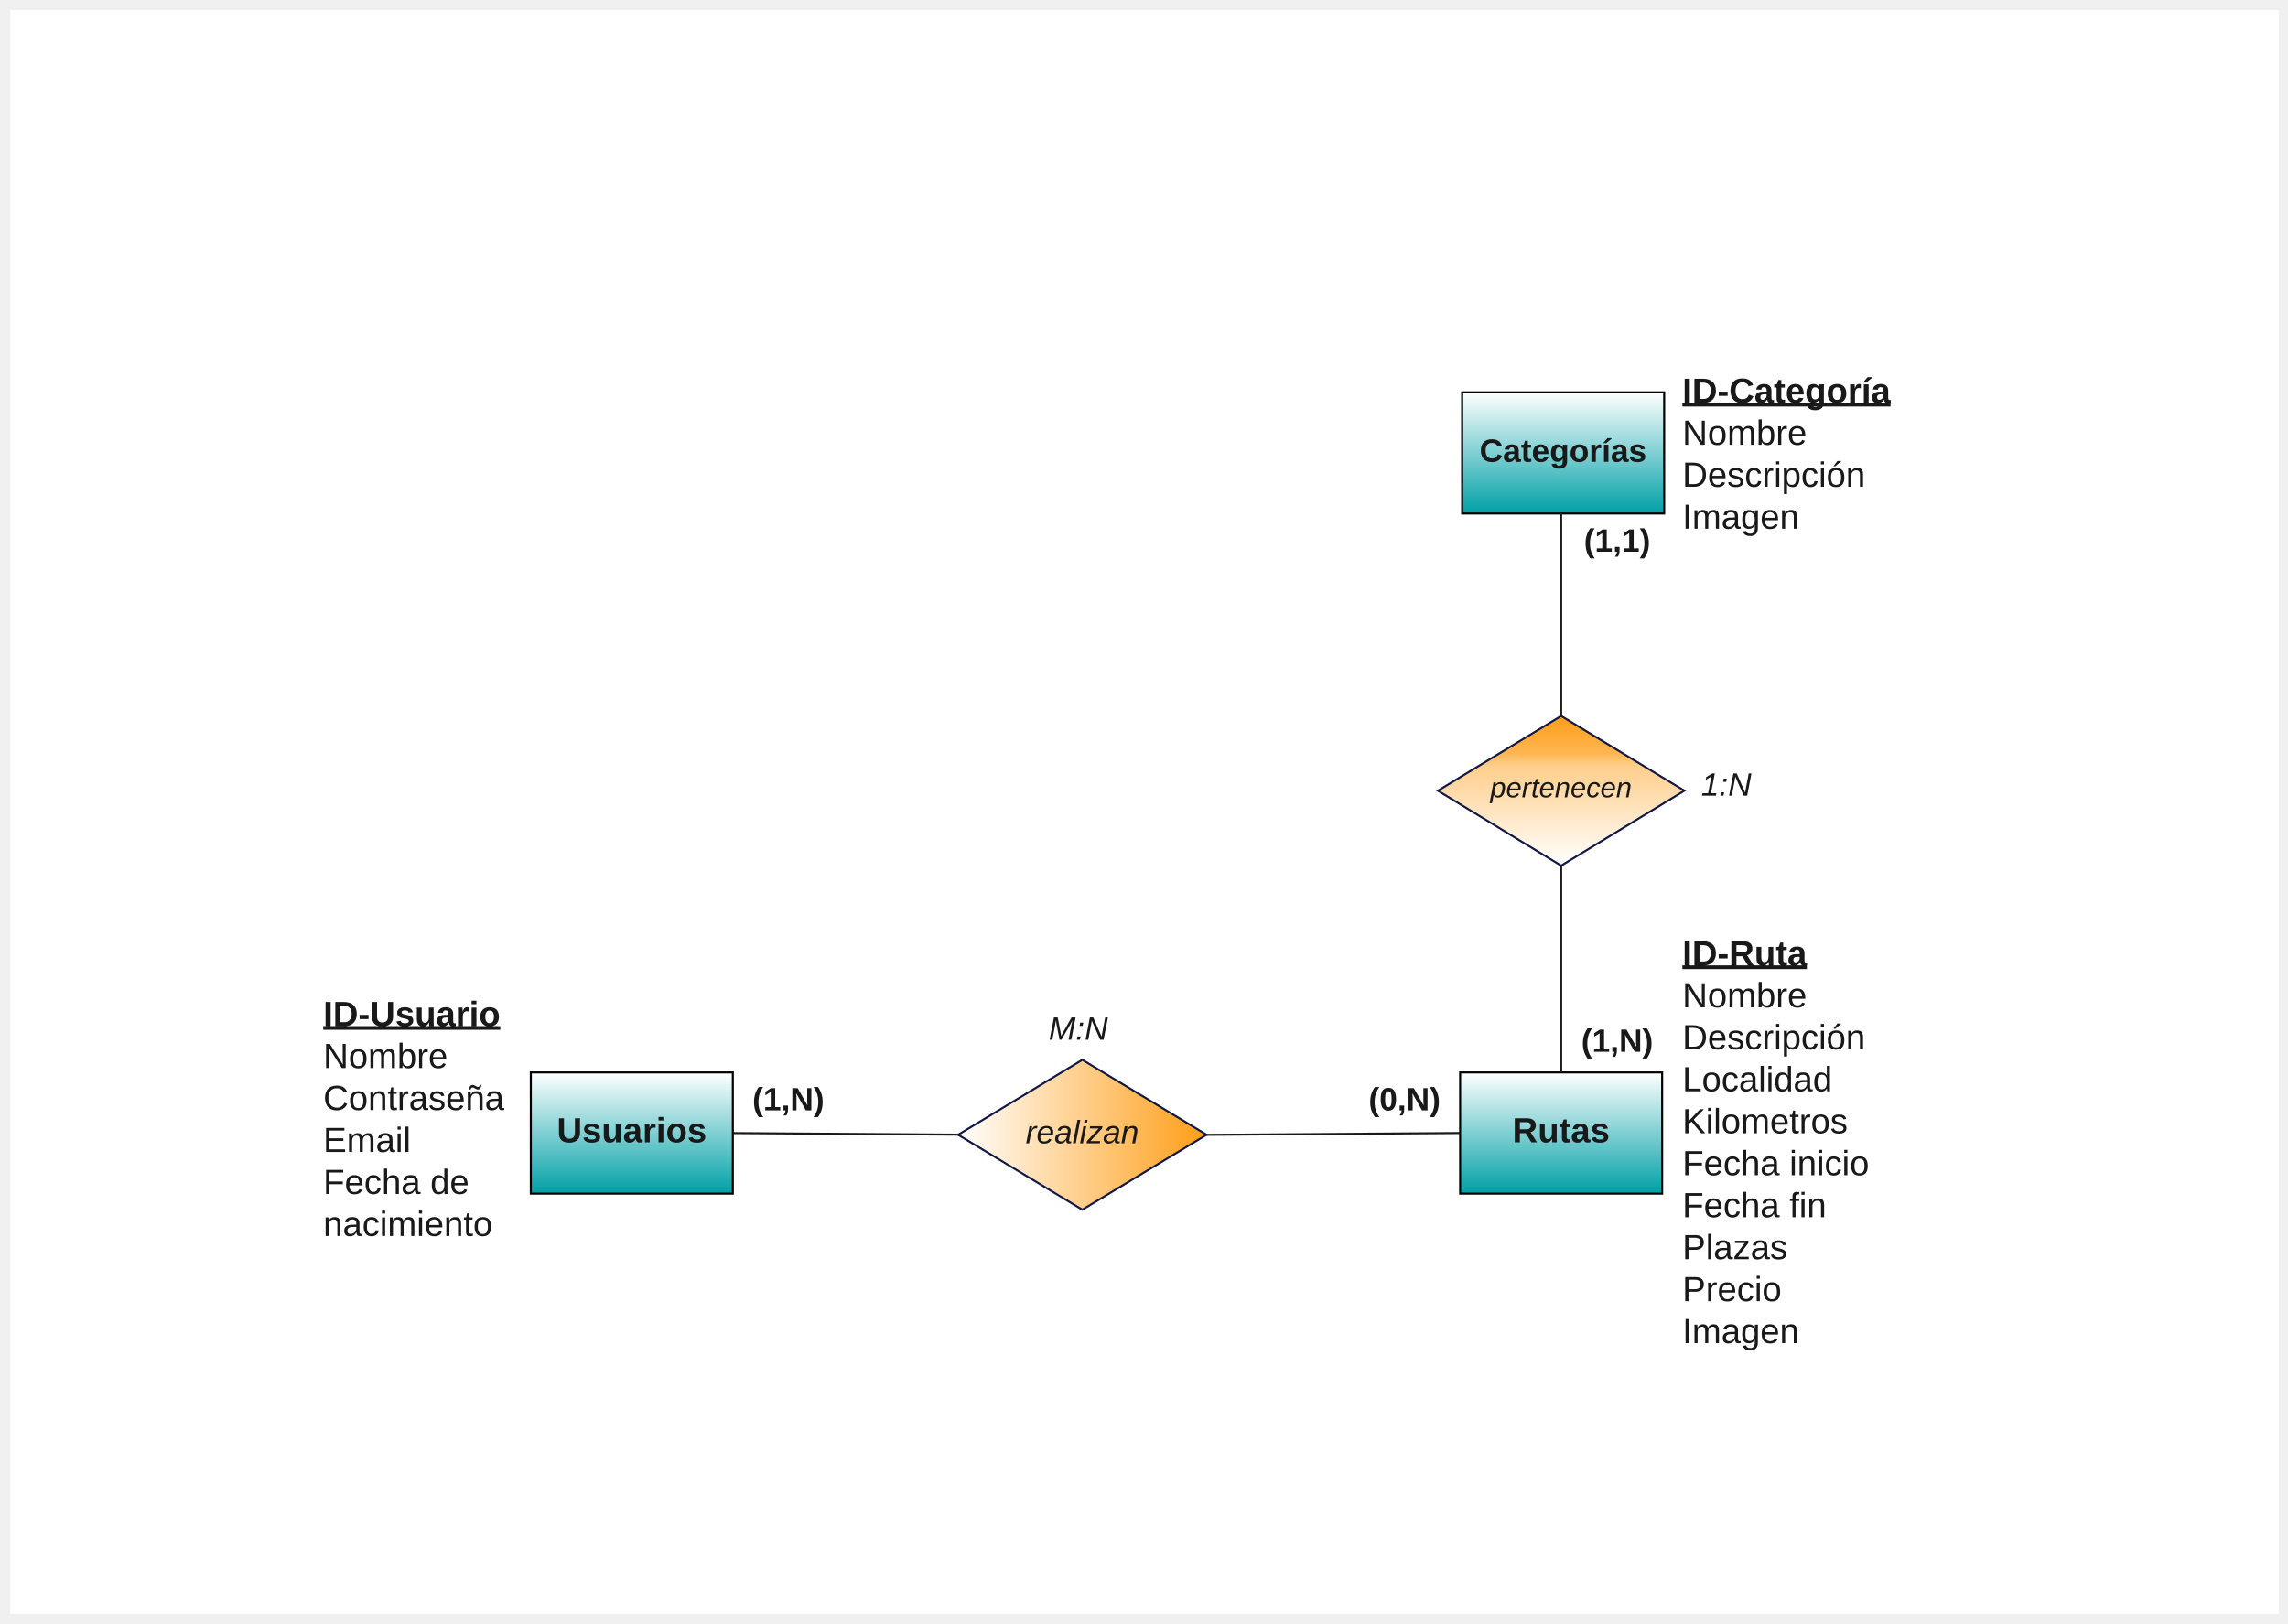
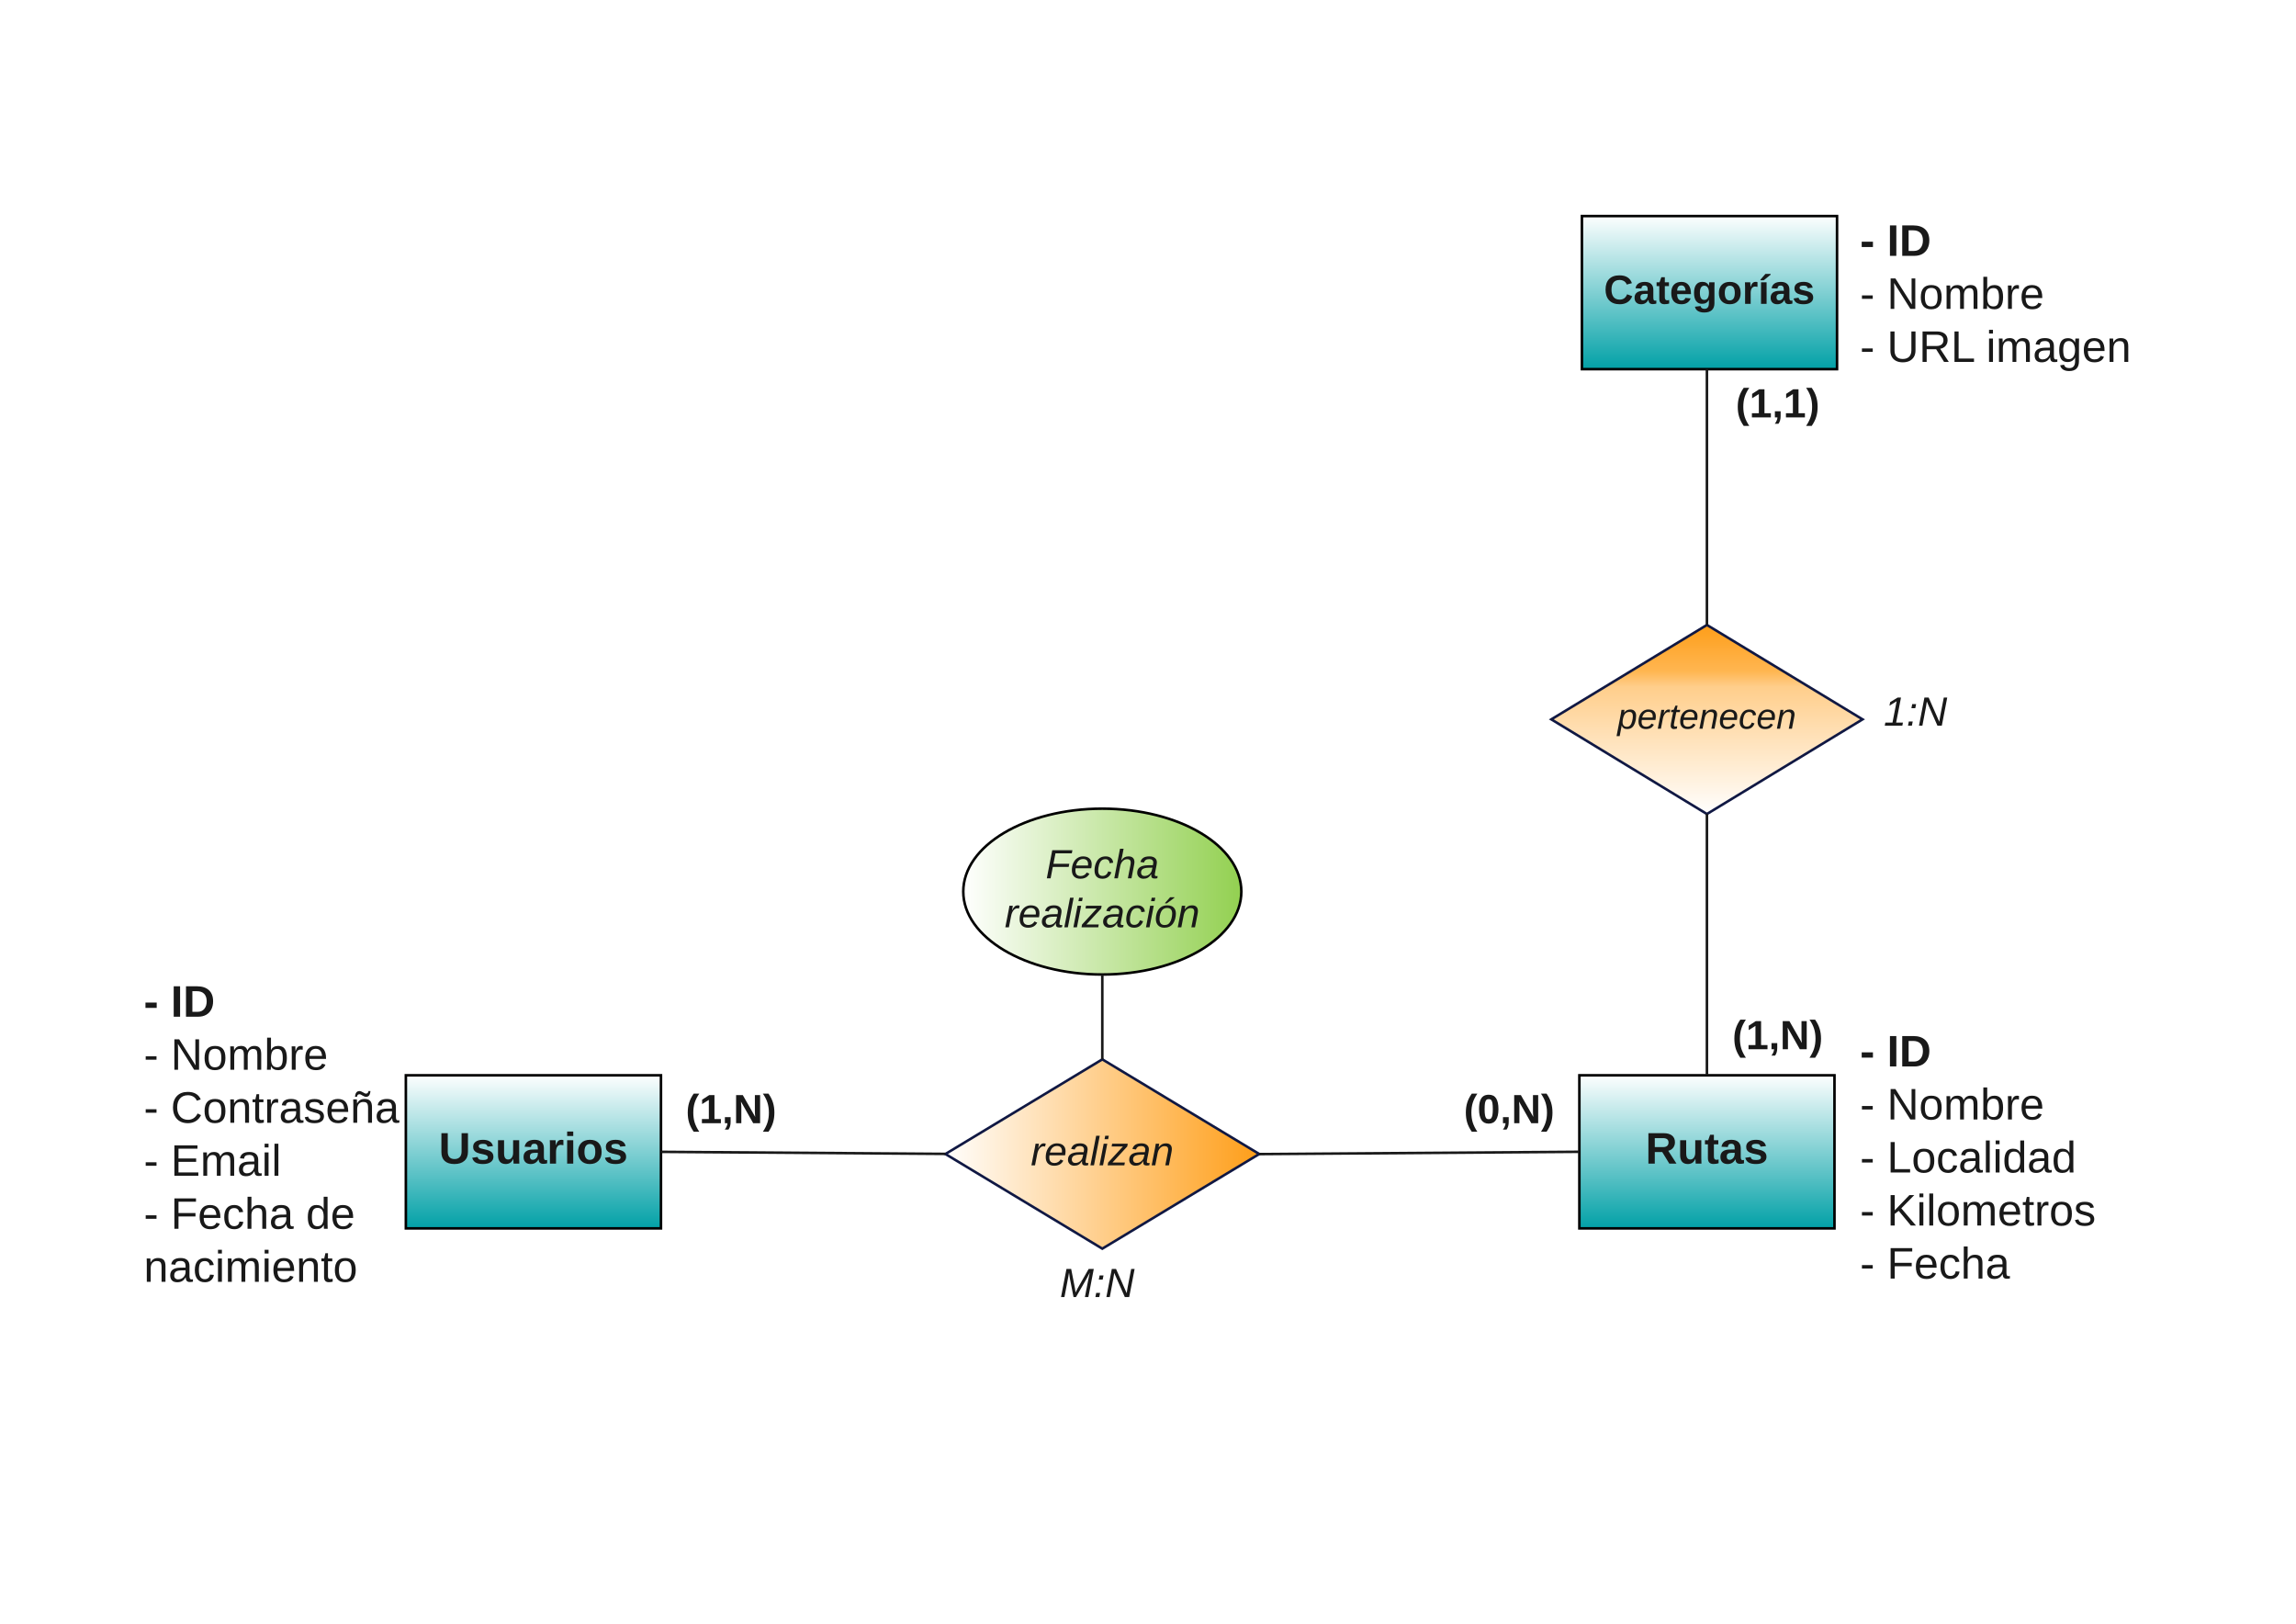
- <svg xmlns="http://www.w3.org/2000/svg" width="1132.52" height="804" viewBox="0 0 1132.52 804" version="1.1" id="svg135">
-   <defs id="defs16">
-     <linearGradient x1="0%" y1="0%" x2="0%" y2="100%" id="lg1">
+ <svg xmlns="http://www.w3.org/2000/svg" width="900" height="636.331" viewBox="0 0 900 636.331" version="1.1" id="svg135">
+   <defs id="defs18">
+     <linearGradient x1="-0.389" y1="-0.643" x2="-0.389" y2="77.849" id="lg1" gradientTransform="scale(1.286755,0.7771489)" gradientUnits="userSpaceOnUse">
      <stop offset="0.00" stop-color="#ffffff" id="stop1" />
      <stop offset="1.00" stop-color="#00a0a6" id="stop2" />
    </linearGradient>
-     <linearGradient x1="0%" y1="0%" x2="0%" y2="100%" id="lg2">
+     <linearGradient x1="-0.389" y1="-0.643" x2="-0.389" y2="77.849" id="lg2" gradientTransform="scale(1.286755,0.7771489)" gradientUnits="userSpaceOnUse">
      <stop offset="0.00" stop-color="#ffffff" id="stop3" />
      <stop offset="1.00" stop-color="#00a0a6" id="stop4" />
    </linearGradient>
-     <linearGradient x1="0%" y1="0%" x2="100%" y2="0%" id="lg3">
+     <linearGradient x1="-0.752" y1="-0.752" x2="96.285" y2="-0.752" id="lg3" gradientTransform="scale(1.28751,0.776693)" gradientUnits="userSpaceOnUse">
      <stop offset="0.00" stop-color="#ffffff" id="stop5" />
      <stop offset="0.50" stop-color="#ffce8b" id="stop6" />
      <stop offset="0.75" stop-color="#ffb651" id="stop7" />
      <stop offset="1.00" stop-color="#fe9d17" id="stop8" />
    </linearGradient>
-     <linearGradient x1="0%" y1="0%" x2="0%" y2="100%" id="lg4">
+     <linearGradient x1="-0.389" y1="-0.643" x2="-0.389" y2="77.849" id="lg4" gradientTransform="scale(1.286755,0.7771489)" gradientUnits="userSpaceOnUse">
      <stop offset="0.00" stop-color="#ffffff" id="stop9" />
      <stop offset="1.00" stop-color="#00a0a6" id="stop10" />
    </linearGradient>
-     <linearGradient x1="0%" y1="100%" x2="0%" y2="0%" id="lg5">
+     <linearGradient x1="-0.751" y1="95.831" x2="-0.751" y2="-0.75" id="lg5" gradientTransform="scale(1.28313,0.779344)" gradientUnits="userSpaceOnUse">
      <stop offset="0.00" stop-color="#ffffff" id="stop11" />
      <stop offset="0.67" stop-color="#ffce8b" id="stop12" />
      <stop offset="0.75" stop-color="#ffb651" id="stop13" />
      <stop offset="1.00" stop-color="#fe9d17" id="stop14" />
    </linearGradient>
+     <linearGradient x1="-0.387" y1="-0.645" x2="84.818" y2="-0.645" id="lg6" gradientTransform="scale(1.290994,0.7745967)" gradientUnits="userSpaceOnUse">
+       <stop offset="0.00" stop-color="#ffffff" id="stop15" />
+       <stop offset="1.00" stop-color="#92d050" id="stop16" />
+     </linearGradient>
    <linearGradient id="watermark_linear" x1="50.182" y1="56" x2="3.497" y2="-11.905" gradientUnits="userSpaceOnUse">
-       <stop stop-color="#0066FF" id="stop15" />
-       <stop offset="1" stop-color="#66CCFF" id="stop16" />
+       <stop stop-color="#0066FF" id="stop17" />
+       <stop offset="1" stop-color="#66CCFF" id="stop18" />
    </linearGradient>
  </defs>
-   <g transform="translate(5,5)" id="page1">
-     <rect x="0" y="0" width="1123" height="794" fill="#ffffff" id="rect16" />
-     <g transform="translate(257.74,526.00)" id="shape1">
-       <path fill="url(#lg1)" d="M100,60L100,0L0,0L0,60L100,60Z" stroke="#000000" id="path16" />
-       <text xml:space="preserve" id="text16">
-         <tspan x="12.891" y="34.609" textLength="74.203" style="fill:rgb(25, 25, 25);font-family:Arial;font-size:13pt;font-weight:bold;" id="tspan16">Usuarios</tspan>
+   <g id="page1" transform="translate(-98.65031,-104.5693)">
+     <rect x="0" y="0" width="1123" height="794" fill="#ffffff" id="rect18" />
+     <g transform="translate(257.74,526)" id="shape1">
+       <path fill="url(#lg1)" d="M 100,60 V 0 H 0 v 60 z" stroke="#000000" id="path18" style="fill:url(#lg1)" />
+       <text xml:space="preserve" id="text18">
+         <tspan x="12.891" y="34.609" style="font-weight:bold;font-size:17.333px;font-family:Arial;fill:#191919" id="tspan18">Usuarios</tspan>
      </text>
    </g>
-     <g transform="translate(717.74,526.00)" id="shape2">
-       <path fill="url(#lg2)" d="M100,60L100,0L0,0L0,60L100,60Z" stroke="#000000" id="path17" />
-       <text xml:space="preserve" id="text17">
-         <tspan x="25.906" y="34.609" textLength="48.172" style="fill:rgb(25, 25, 25);font-family:Arial;font-size:13pt;font-weight:bold;" id="tspan17">Rutas</tspan>
+     <g transform="translate(717.74,526)" id="shape2">
+       <path fill="url(#lg2)" d="M 100,60 V 0 H 0 v 60 z" stroke="#000000" id="path19" style="fill:url(#lg2)" />
+       <text xml:space="preserve" id="text19">
+         <tspan x="25.906" y="34.609" style="font-weight:bold;font-size:17.333px;font-family:Arial;fill:#191919" id="tspan19">Rutas</tspan>
      </text>
    </g>
    <g transform="translate(469.24,519.75)" id="shape3">
-       <path fill="url(#lg3)" d="M61.5,74.2L123,37.1L61.5,0L0,37.1L61.5,74.2Z" stroke="#101843" id="path18" />
-       <text xml:space="preserve" id="text18">
-         <tspan x="33.453" y="41.328" textLength="56.078" style="fill:rgb(25, 25, 25);font-family:Arial;font-size:12pt;font-style: italic;font-weight:normal;" id="tspan18">realizan</tspan>
+       <path fill="url(#lg3)" d="M 61.5,74.2 123,37.1 61.5,0 0,37.1 Z" stroke="#101843" id="path20" style="fill:url(#lg3)" />
+       <text xml:space="preserve" id="text20">
+         <tspan x="33.453" y="41.531" style="font-style:italic;font-weight:normal;font-size:16px;font-family:Arial;fill:#191919" id="tspan20">realizan</tspan>
      </text>
    </g>
-     <g transform="translate(357.74,556.00)" id="shape4">
-       <path stroke="#191919" d="M0,0L111.5,0.8" fill="none" id="path19" />
+     <g transform="translate(357.74,556)" id="shape4">
+       <path stroke="#191919" d="M 0,0 111.5,0.8" fill="none" id="path21" />
    </g>
    <g transform="translate(592.24,556.88)" id="shape5">
-       <path stroke="#191919" d="M0,0L125.5,-0.9" fill="none" id="path20" />
+       <path stroke="#191919" d="M 0,0 125.5,-0.9" fill="none" id="path22" />
    </g>
    <g transform="translate(330.74,525.88)" id="shape6">
-       <text xml:space="preserve" id="text20">
-         <tspan x="36.703" y="18.906" textLength="35.578" style="fill:rgb(25, 25, 25);font-family:Arial;font-size:12pt;font-weight:bold;" id="tspan20">(1,N)</tspan>
+       <text xml:space="preserve" id="text22">
+         <tspan x="36.703" y="18.906" style="font-weight:bold;font-size:16px;font-family:Arial;fill:#191919" id="tspan22">(1,N)</tspan>
      </text>
    </g>
    <g transform="translate(635.74,525.88)" id="shape7">
-       <text xml:space="preserve" id="text21">
-         <tspan x="36.703" y="18.906" textLength="35.578" style="fill:rgb(25, 25, 25);font-family:Arial;font-size:12pt;font-weight:bold;" id="tspan21">(0,N)</tspan>
+       <text xml:space="preserve" id="text23">
+         <tspan x="36.703" y="18.906" style="font-weight:bold;font-size:16px;font-family:Arial;fill:#191919" id="tspan23">(0,N)</tspan>
      </text>
    </g>
-     <g transform="translate(474.24,490.88)" id="shape8">
-       <text xml:space="preserve" id="text22">
-         <tspan x="39.828" y="18.906" textLength="29.344" style="fill:rgb(25, 25, 25);font-family:Arial;font-size:12pt;font-style: italic;font-weight:normal;" id="tspan22">M:N</tspan>
+     <g transform="translate(474.24,594)" id="shape8">
+       <text xml:space="preserve" id="text24">
+         <tspan x="39.828" y="18.906" style="font-style:italic;font-weight:normal;font-size:16px;font-family:Arial;fill:#191919" id="tspan24">M:N</tspan>
      </text>
    </g>
-     <g transform="translate(151.00,483.88)" id="shape9">
-       <text xml:space="preserve" id="text28">
-         <tspan x="4" y="19.156" textLength="87.688" style="fill:rgb(25, 25, 25);font-family:Arial;font-size:13pt;font-weight:bold;text-decoration:underline;" id="tspan23">ID-Usuario</tspan>
-         <tspan x="4" y="39.937" textLength="61.656" style="fill:rgb(25, 25, 25);font-family:Arial;font-size:13pt;font-weight:normal;" id="tspan24">Nombre</tspan>
-         <tspan x="4" y="60.719" textLength="89.641" style="fill:rgb(25, 25, 25);font-family:Arial;font-size:13pt;font-weight:normal;" id="tspan25">Contraseña</tspan>
-         <tspan x="4" y="81.5" textLength="43.359" style="fill:rgb(25, 25, 25);font-family:Arial;font-size:13pt;font-weight:normal;" id="tspan26">Email</tspan>
-         <tspan x="4" y="102.281" textLength="77.125" style="fill:rgb(25, 25, 25);font-family:Arial;font-size:13pt;font-weight:normal;" id="tspan27">Fecha de </tspan>
-         <tspan x="4" y="123.062" textLength="83.859" style="fill:rgb(25, 25, 25);font-family:Arial;font-size:13pt;font-weight:normal;" id="tspan28">nacimiento</tspan>
+     <g transform="translate(151,483.88)" id="shape9">
+       <text xml:space="preserve" id="text30">
+         <tspan x="4" y="19.156" style="font-weight:bold;font-size:17.333px;font-family:Arial;fill:#191919" id="tspan25">- ID</tspan>
+         <tspan x="4" y="39.937" style="font-weight:normal;font-size:17.333px;font-family:Arial;fill:#191919" id="tspan26">- Nombre</tspan>
+         <tspan x="4" y="60.718" style="font-weight:normal;font-size:17.333px;font-family:Arial;fill:#191919" id="tspan27">- Contraseña</tspan>
+         <tspan x="4" y="81.5" style="font-weight:normal;font-size:17.333px;font-family:Arial;fill:#191919" id="tspan28">- Email</tspan>
+         <tspan x="4" y="102.281" style="font-weight:normal;font-size:17.333px;font-family:Arial;fill:#191919" id="tspan29">- Fecha de   </tspan>
+         <tspan x="4" y="123.062" style="font-weight:normal;font-size:17.333px;font-family:Arial;fill:#191919" id="tspan30">nacimiento</tspan>
      </text>
    </g>
    <g transform="translate(823.74,453.88)" id="shape10">
-       <text xml:space="preserve" id="text39">
-         <tspan x="4" y="19.101" textLength="61.656" style="fill:rgb(25, 25, 25);font-family:Arial;font-size:13pt;font-weight:bold;text-decoration:underline;" id="tspan29">ID-Ruta</tspan>
-         <tspan x="4" y="39.883" textLength="61.656" style="fill:rgb(25, 25, 25);font-family:Arial;font-size:13pt;font-weight:normal;" id="tspan30">Nombre</tspan>
-         <tspan x="4" y="60.664" textLength="90.594" style="fill:rgb(25, 25, 25);font-family:Arial;font-size:13pt;font-weight:normal;" id="tspan31">Descripción</tspan>
-         <tspan x="4" y="81.445" textLength="74.234" style="fill:rgb(25, 25, 25);font-family:Arial;font-size:13pt;font-weight:normal;" id="tspan32">Localidad</tspan>
-         <tspan x="4" y="102.226" textLength="81.922" style="fill:rgb(25, 25, 25);font-family:Arial;font-size:13pt;font-weight:normal;" id="tspan33">Kilometros</tspan>
-         <tspan x="4" y="123.008" textLength="92.547" style="fill:rgb(25, 25, 25);font-family:Arial;font-size:13pt;font-weight:normal;" id="tspan34">Fecha inicio</tspan>
-         <tspan x="4" y="143.789" textLength="71.344" style="fill:rgb(25, 25, 25);font-family:Arial;font-size:13pt;font-weight:normal;" id="tspan35">Fecha fin</tspan>
-         <tspan x="4" y="164.57" textLength="52.047" style="fill:rgb(25, 25, 25);font-family:Arial;font-size:13pt;font-weight:normal;" id="tspan36">Plazas</tspan>
-         <tspan x="4" y="185.351" textLength="49.156" style="fill:rgb(25, 25, 25);font-family:Arial;font-size:13pt;font-weight:normal;" id="tspan37">Precio</tspan>
-         <tspan x="4" y="206.133" textLength="57.828" style="fill:rgb(25, 25, 25);font-family:Arial;font-size:13pt;font-weight:normal;" id="tspan38">Imagen</tspan>
-         <tspan x="4" y="222.914" textLength="0" style="fill:rgb(0, 0, 0);font-family:Arial;font-size:10pt;font-weight:normal;" id="tspan39" />
+       <text xml:space="preserve" id="text36">
+         <tspan x="4" y="68.656" style="font-weight:bold;font-size:17.333px;font-family:Arial;fill:#191919" id="tspan31">- ID</tspan>
+         <tspan x="4" y="89.437" style="font-weight:normal;font-size:17.333px;font-family:Arial;fill:#191919" id="tspan32">- Nombre</tspan>
+         <tspan x="4" y="110.219" style="font-weight:normal;font-size:17.333px;font-family:Arial;fill:#191919" id="tspan33">- Localidad</tspan>
+         <tspan x="4" y="131" style="font-weight:normal;font-size:17.333px;font-family:Arial;fill:#191919" id="tspan34">- Kilometros</tspan>
+         <tspan x="4" y="151.781" style="font-weight:normal;font-size:17.333px;font-family:Arial;fill:#191919" id="tspan35">- Fecha</tspan>
+         <tspan x="4" y="172.562" style="font-weight:normal;font-size:17.333px;font-family:Arial;fill:#191919" id="tspan36" />
      </text>
    </g>
    <g transform="translate(718.74,189.25)" id="shape11">
-       <path fill="url(#lg4)" d="M100,60L100,0L0,0L0,60L100,60Z" stroke="#000000" id="path39" />
-       <text xml:space="preserve" id="text40">
-         <tspan x="8.609" y="34.406" textLength="82.766" style="fill:rgb(25, 25, 25);font-family:Arial;font-size:12pt;font-weight:bold;" id="tspan40">Categorías</tspan>
+       <path fill="url(#lg4)" d="M 100,60 V 0 H 0 v 60 z" stroke="#000000" id="path36" style="fill:url(#lg4)" />
+       <text xml:space="preserve" id="text38">
+         <tspan x="8.609" y="34.406" style="font-weight:bold;font-size:16px;font-family:Arial;fill:#191919" id="tspan37">Categorías</tspan>
+         <tspan x="50" y="53.594" style="font-weight:bold;font-size:16px;font-family:Arial;fill:#191919" id="tspan38" />
      </text>
    </g>
-     <g transform="translate(706.74,349.50)" id="shape12">
-       <path fill="url(#lg5)" d="M61,74.1L122,37L61,0L0,37L61,74.1Z" stroke="#101843" id="path40" />
-       <text xml:space="preserve" id="text41">
-         <tspan x="25.922" y="40.266" textLength="70.141" style="fill:rgb(25, 25, 25);font-family:Arial;font-size:10.5pt;font-style: italic;font-weight:normal;" id="tspan41">pertenecen</tspan>
+     <g transform="translate(706.74,349.5)" id="shape12">
+       <path fill="url(#lg5)" d="M 61,74.1 122,37 61,0 0,37 Z" stroke="#101843" id="path38" style="fill:url(#lg5)" />
+       <text xml:space="preserve" id="text39">
+         <tspan x="25.922" y="40.664" style="font-style:italic;font-weight:normal;font-size:14px;font-family:Arial;fill:#191919" id="tspan39">pertenecen</tspan>
      </text>
    </g>
-     <g transform="translate(767.74,526.00)" id="shape13">
-       <path stroke="#191919" d="M0,0L0,-102.4" fill="none" id="path41" />
+     <g transform="translate(767.74,526)" id="shape13">
+       <path stroke="#191919" d="M 0,0 V -102.4" fill="none" id="path39" />
    </g>
-     <g transform="translate(767.74,349.50)" id="shape14">
-       <path stroke="#191919" d="M0,0L0,-100.3" fill="none" id="path42" />
+     <g transform="translate(767.74,349.5)" id="shape14">
+       <path stroke="#191919" d="M 0,0 V -100.3" fill="none" id="path40" />
    </g>
-     <g transform="translate(823.74,113.00)" id="shape15">
-       <text xml:space="preserve" id="text46">
-         <tspan x="4" y="81.445" textLength="103.109" style="fill:rgb(25, 25, 25);font-family:Arial;font-size:13pt;font-weight:bold;text-decoration:underline;" id="tspan42">ID-Categoría</tspan>
-         <tspan x="4" y="102.227" textLength="61.656" style="fill:rgb(25, 25, 25);font-family:Arial;font-size:13pt;font-weight:normal;" id="tspan43">Nombre</tspan>
-         <tspan x="4" y="123.008" textLength="90.594" style="fill:rgb(25, 25, 25);font-family:Arial;font-size:13pt;font-weight:normal;" id="tspan44">Descripción</tspan>
-         <tspan x="4" y="143.789" textLength="57.828" style="fill:rgb(25, 25, 25);font-family:Arial;font-size:13pt;font-weight:normal;" id="tspan45">Imagen</tspan>
-         <tspan x="4" y="160.57" textLength="0" style="fill:rgb(0, 0, 0);font-family:Arial;font-size:10pt;font-weight:normal;" id="tspan46" />
+     <g transform="translate(823.74,113)" id="shape15">
+       <text xml:space="preserve" id="text43">
+         <tspan x="4" y="91.836" style="font-weight:bold;font-size:17.333px;font-family:Arial;fill:#191919" id="tspan40">- ID</tspan>
+         <tspan x="4" y="112.617" style="font-weight:normal;font-size:17.333px;font-family:Arial;fill:#191919" id="tspan41">- Nombre</tspan>
+         <tspan x="4" y="133.398" style="font-weight:normal;font-size:17.333px;font-family:Arial;fill:#191919" id="tspan42">- URL imagen</tspan>
+         <tspan x="4" y="150.18" style="font-weight:normal;font-size:13.333px;font-family:Arial;fill:#000000" id="tspan43" />
      </text>
    </g>
-     <g transform="translate(741.00,496.88)" id="shape16">
-       <text xml:space="preserve" id="text47">
-         <tspan x="36.703" y="18.906" textLength="35.578" style="fill:rgb(25, 25, 25);font-family:Arial;font-size:12pt;font-weight:bold;" id="tspan47">(1,N)</tspan>
+     <g transform="translate(741,496.88)" id="shape16">
+       <text xml:space="preserve" id="text44">
+         <tspan x="36.703" y="18.906" style="font-weight:bold;font-size:16px;font-family:Arial;fill:#191919" id="tspan44">(1,N)</tspan>
      </text>
    </g>
-     <g transform="translate(741.00,249.25)" id="shape17">
-       <text xml:space="preserve" id="text48">
-         <tspan x="38.031" y="18.906" textLength="32.922" style="fill:rgb(25, 25, 25);font-family:Arial;font-size:12pt;font-weight:bold;" id="tspan48">(1,1)</tspan>
+     <g transform="translate(741,249.25)" id="shape17">
+       <text xml:space="preserve" id="text45">
+         <tspan x="38.031" y="18.906" style="font-weight:bold;font-size:16px;font-family:Arial;fill:#191919" id="tspan45">(1,1)</tspan>
      </text>
    </g>
-     <g transform="translate(795.00,370.06)" id="shape18">
-       <text xml:space="preserve" id="text49">
-         <tspan x="42.031" y="18.906" textLength="24.922" style="fill:rgb(25, 25, 25);font-family:Arial;font-size:12pt;font-style: italic;font-weight:normal;" id="tspan49">1:N</tspan>
+     <g transform="translate(795,370.06)" id="shape18">
+       <text xml:space="preserve" id="text46">
+         <tspan x="42.031" y="18.906" style="font-style:italic;font-weight:normal;font-size:16px;font-family:Arial;fill:#191919" id="tspan46">1:N</tspan>
      </text>
+     </g>
+     <g transform="translate(476.24,421.5)" id="shape19">
+       <path fill="url(#lg6)" d="M 0,32.5 C 0,14.5 24.4,0 54.5,0 84.5,0 109,14.5 109,32.5 109,50.4 84.5,65 54.5,65 24.4,65 0,50.4 0,32.5 Z" stroke="#000000" id="path46" style="fill:url(#lg6)" />
+       <text xml:space="preserve" id="text48">
+         <tspan x="32.25" y="27.312" style="font-style:italic;font-weight:normal;font-size:16px;font-family:Arial;fill:#191919" id="tspan47">Fecha</tspan>
+         <tspan x="16.219" y="46.5" style="font-style:italic;font-weight:normal;font-size:16px;font-family:Arial;fill:#191919" id="tspan48">realización</tspan>
+       </text>
+     </g>
+     <g transform="translate(530.74,519.75)" id="shape20">
+       <path stroke="#191919" d="M 0,0 V -33.3" fill="none" id="path48" />
    </g>
  </g>
</svg>
